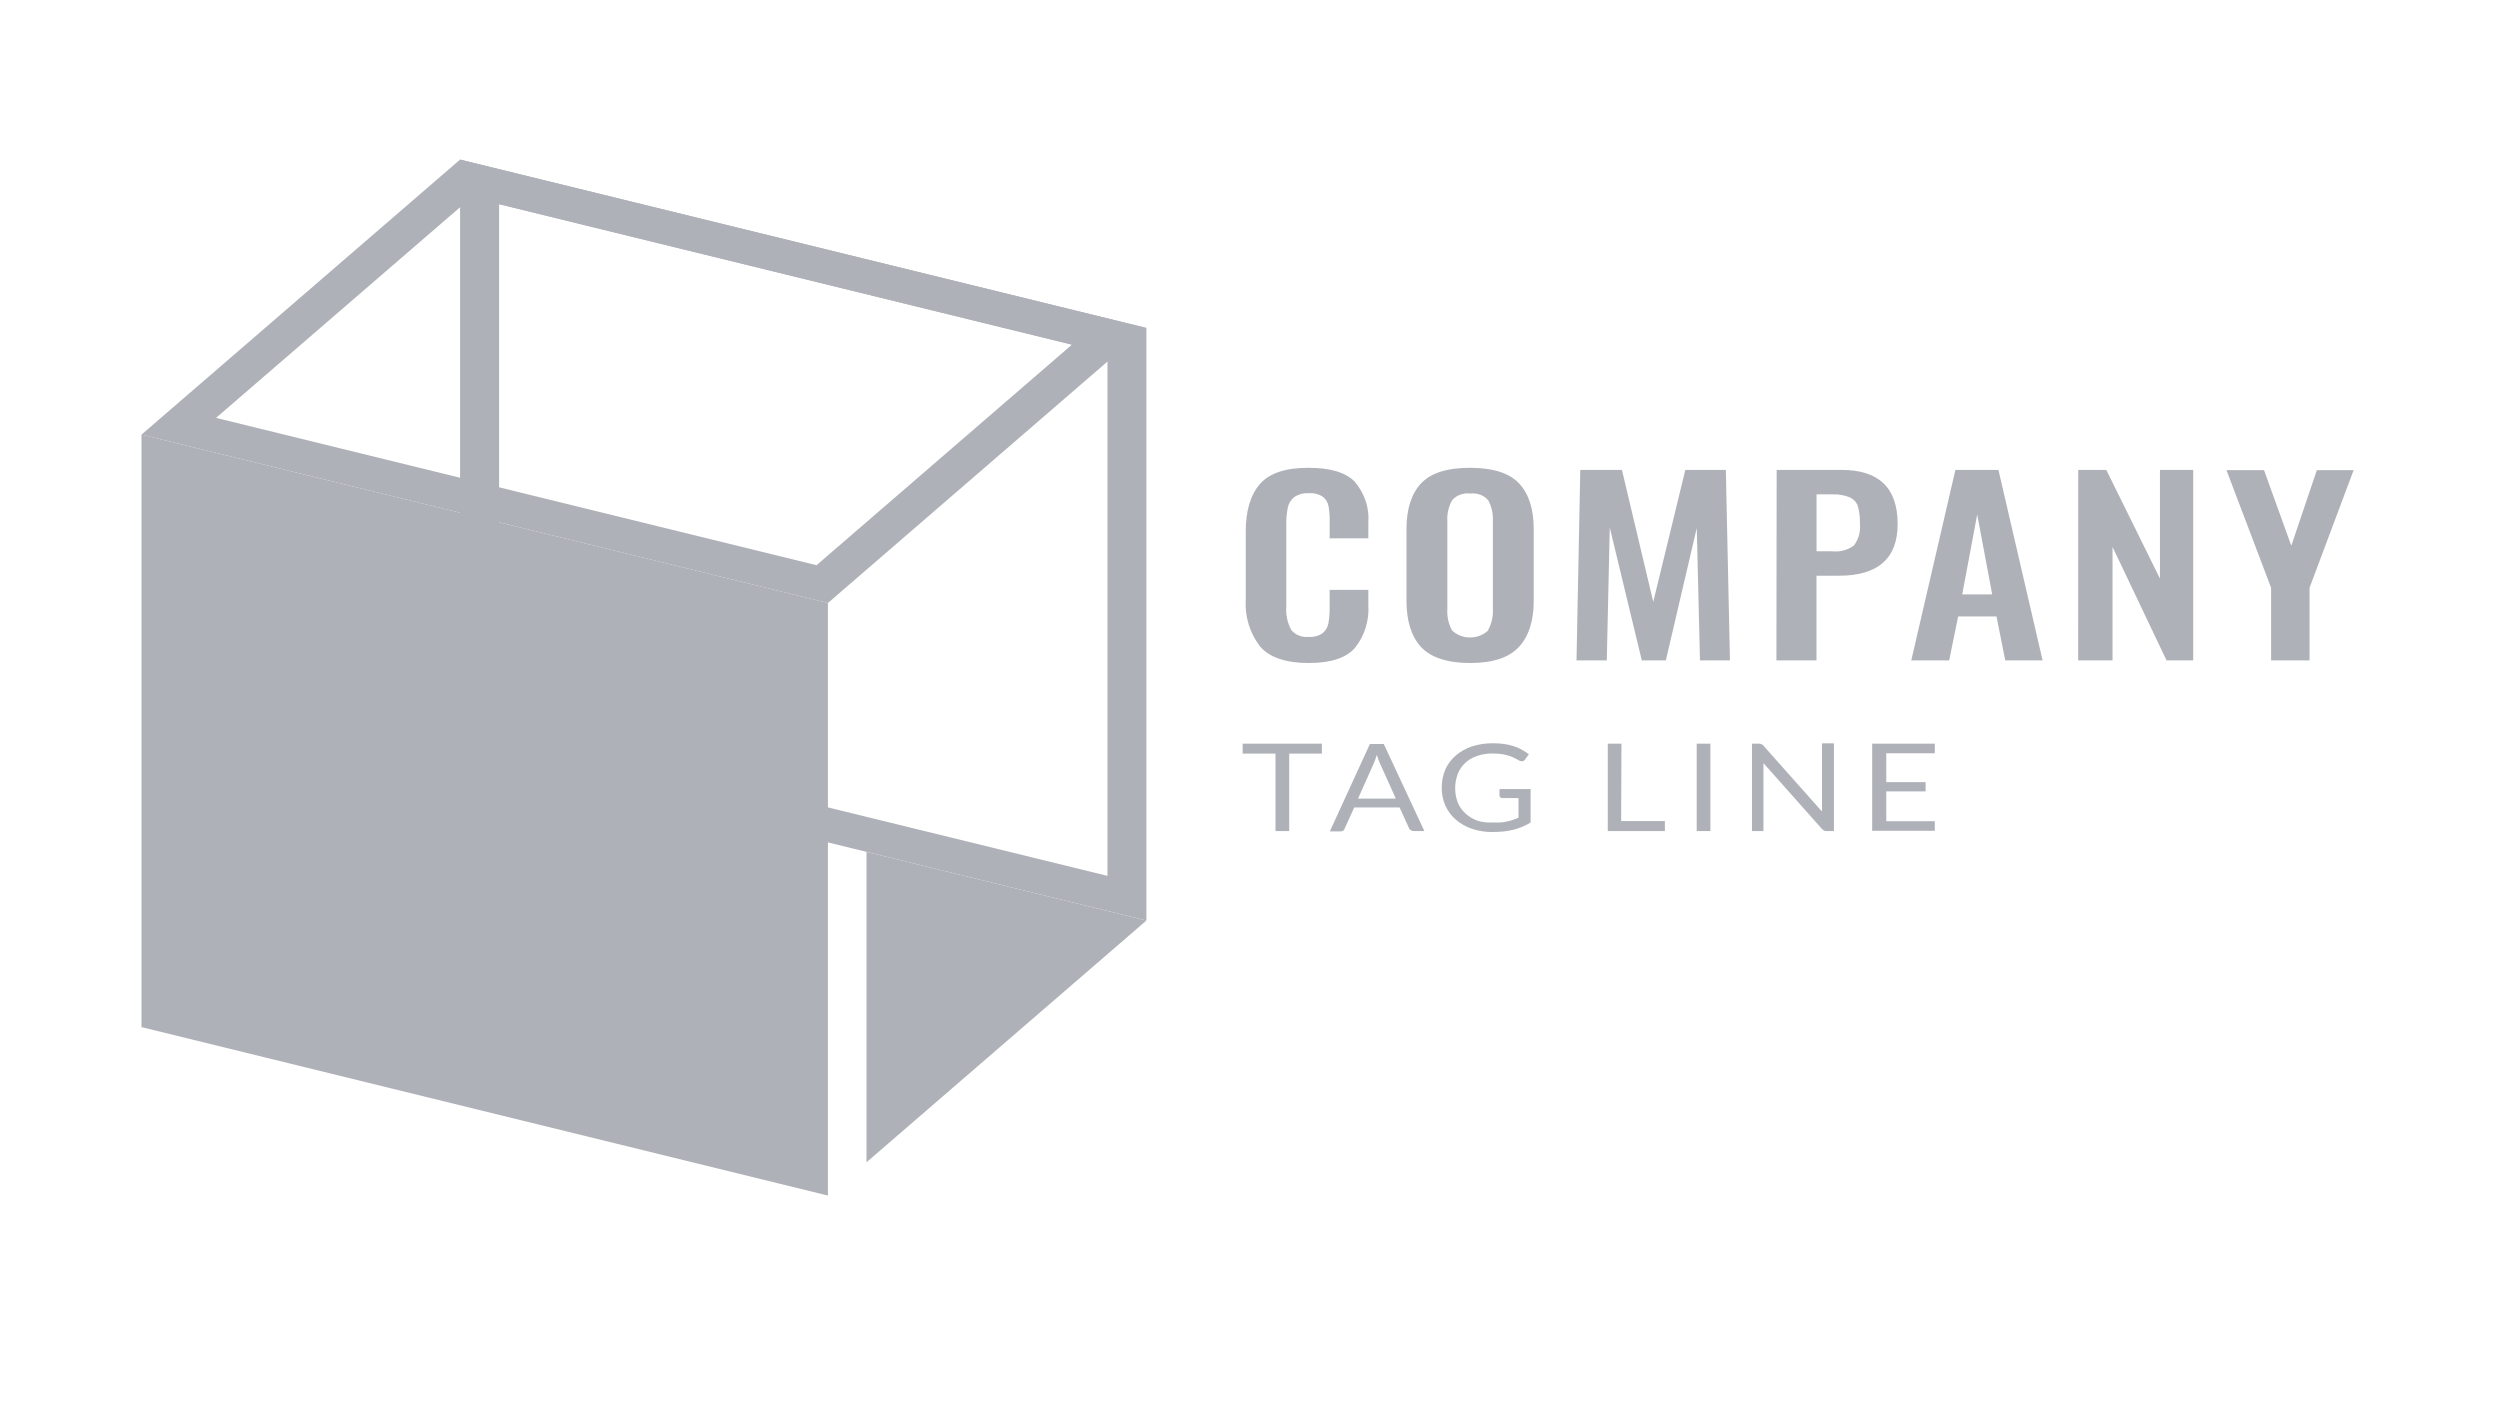
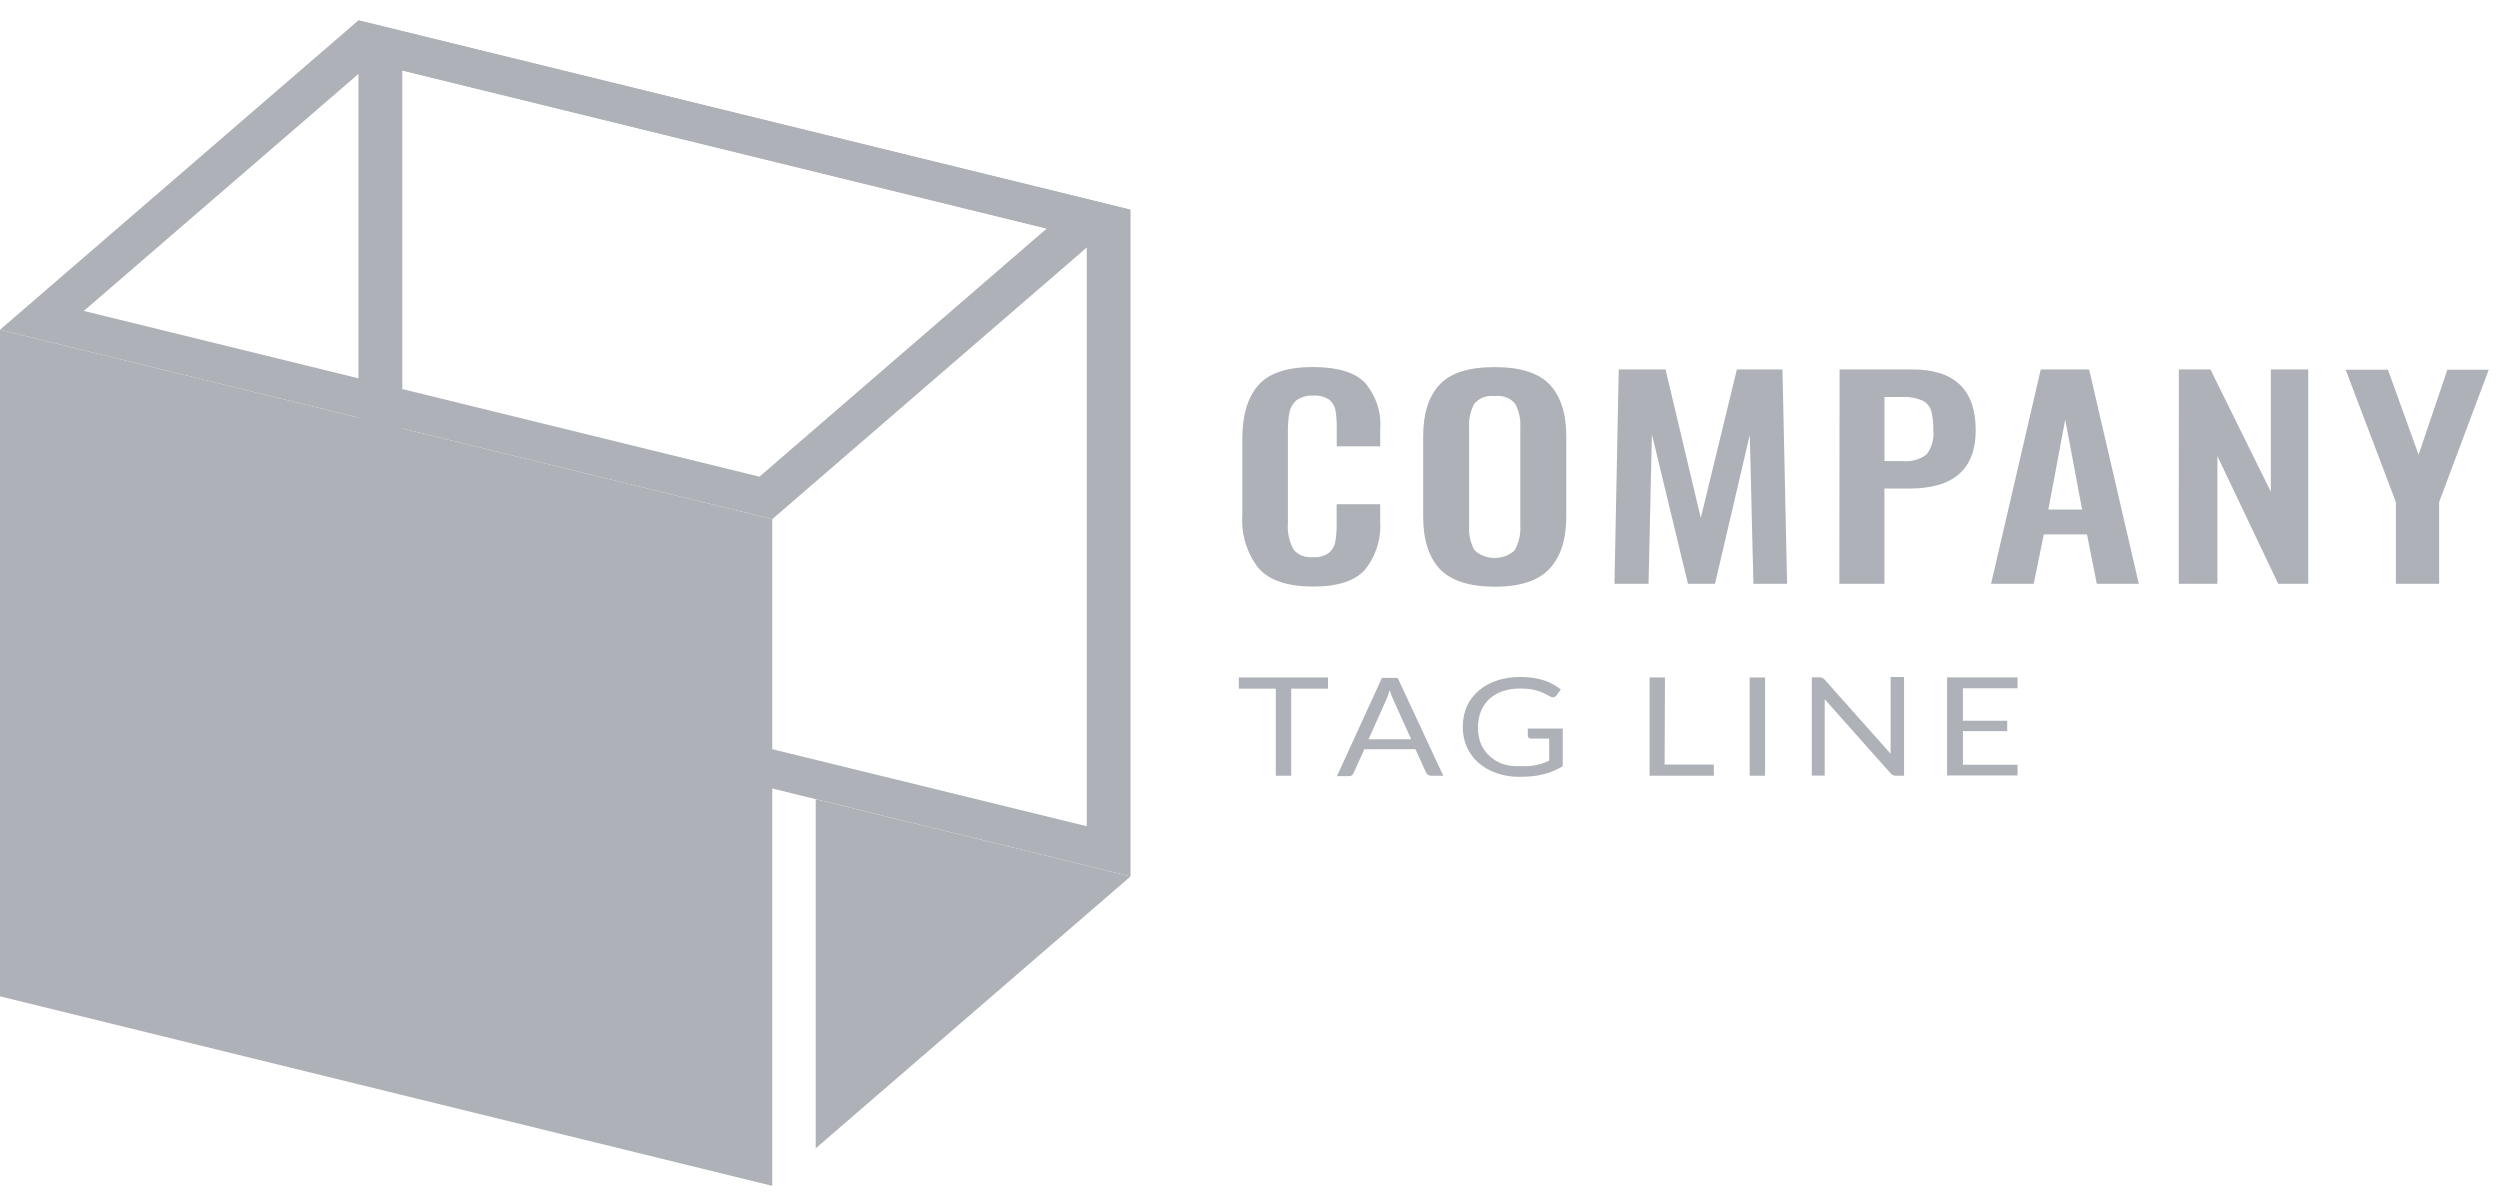
- <svg xmlns="http://www.w3.org/2000/svg" width="106" height="60" fill="none">
-   <path d="M53.425 27.408a2.947 2.947 0 0 1-.605-1.988v-2.884c0-.883.2-1.555.602-2.015.4-.46 1.089-.688 2.065-.686.917 0 1.569.196 1.953.587.42.499.625 1.109.578 1.724v.678h-1.64v-.687c.005-.224-.01-.449-.048-.671a.65.65 0 0 0-.235-.399.95.95 0 0 0-.594-.155 1.005 1.005 0 0 0-.625.164.768.768 0 0 0-.272.44 3.332 3.332 0 0 0-.065.713v3.499c-.026.337.047.675.21.982a.77.77 0 0 0 .328.238.9.9 0 0 0 .424.055.893.893 0 0 0 .58-.158.704.704 0 0 0 .245-.425c.038-.232.056-.467.051-.701v-.71h1.641v.648a2.64 2.64 0 0 1-.567 1.813c-.377.428-1.02.642-1.964.642s-1.658-.229-2.062-.704ZM60.257 27.438c-.415-.45-.622-1.103-.622-1.968v-3.033c0-.857.207-1.505.622-1.945.414-.44 1.107-.659 2.079-.657.965 0 1.654.22 2.069.657.414.44.625 1.088.625 1.945v3.032c0 .857-.21 1.514-.632 1.966-.421.451-1.107.677-2.062.677-.955 0-1.661-.229-2.08-.674Zm2.843-.728c.149-.28.216-.589.197-.897v-3.714a1.65 1.65 0 0 0-.193-.88.776.776 0 0 0-.335-.241.907.907 0 0 0-.433-.052.918.918 0 0 0-.434.052.786.786 0 0 0-.337.241c-.15.275-.217.578-.197.88v3.731c-.02.309.047.617.197.898.095.094.214.17.346.222a1.158 1.158 0 0 0 .843 0c.133-.052.25-.128.346-.222v-.018ZM67.004 19.924h1.766l1.328 5.595 1.36-5.595h1.718L73.35 28h-1.271l-.136-5.613L70.632 28h-1.02l-1.358-5.634L68.128 28h-1.284l.16-8.076ZM75.33 19.924h2.752c1.585 0 2.378.764 2.378 2.293 0 1.464-.835 2.196-2.504 2.194h-.937V28H75.32l.01-8.077Zm2.351 3.451c.168.019.338.006.5-.039.16-.044.31-.117.434-.216.195-.273.281-.593.245-.912a2.525 2.525 0 0 0-.082-.733.594.594 0 0 0-.125-.222.703.703 0 0 0-.214-.162 1.759 1.759 0 0 0-.758-.13h-.659v2.414h.66ZM82.91 19.924h1.824L86.606 28h-1.584l-.37-1.862h-1.627L82.645 28h-1.607l1.871-8.076Zm1.559 5.279-.636-3.39-.635 3.39h1.27ZM88.117 19.924h1.19l2.275 4.607v-4.607h1.41V28h-1.131l-2.29-4.81V28h-1.457l.003-8.076ZM96.294 24.92l-1.892-4.985h1.594l1.155 3.203 1.083-3.203h1.56l-1.869 4.986V28h-1.63v-3.08ZM56.048 31.532v.422h-1.386v3.282h-.581v-3.282h-1.393v-.422h3.36ZM60.393 35.236h-.449a.2.2 0 0 1-.126-.035.194.194 0 0 1-.074-.085l-.401-.88H57.42l-.4.88a.243.243 0 0 1-.062.1.208.208 0 0 1-.126.035h-.448l1.699-3.704h.59l1.72 3.69Zm-2.813-1.375h1.603l-.68-1.508a2.699 2.699 0 0 1-.125-.349c-.024.07-.044.138-.064.197l-.062.155-.672 1.505ZM63.321 34.872c.107.005.213.005.32 0 .091-.008.182-.023.271-.044.083-.017.165-.04.245-.067.075-.027.15-.059.227-.091v-.833h-.679a.137.137 0 0 1-.092-.03.086.086 0 0 1-.026-.03.074.074 0 0 1-.008-.037v-.284h1.318v1.42a2.578 2.578 0 0 1-.716.301c-.14.036-.281.061-.425.077-.165.016-.33.023-.496.023a2.59 2.59 0 0 1-.856-.138 2.09 2.09 0 0 1-.68-.387 1.79 1.79 0 0 1-.438-.587 1.851 1.851 0 0 1-.156-.768 1.92 1.92 0 0 1 .153-.774c.097-.22.247-.42.438-.587.194-.167.425-.297.68-.384.29-.095.6-.142.91-.138.158 0 .316.01.472.032.138.02.274.051.404.094.12.038.233.088.34.147.104.058.203.122.296.193l-.163.229a.142.142 0 0 1-.055.05.17.17 0 0 1-.078.02.222.222 0 0 1-.105-.029 2.113 2.113 0 0 1-.167-.088 1.504 1.504 0 0 0-.227-.1 2.127 2.127 0 0 0-.313-.082 2.614 2.614 0 0 0-.431-.032 2.009 2.009 0 0 0-.656.103c-.189.065-.36.165-.5.293a1.29 1.29 0 0 0-.315.46 1.732 1.732 0 0 0 0 1.235c.074.175.19.333.34.467.139.127.308.227.495.293.216.064.445.089.673.073ZM68.736 34.814h1.855v.422H68.17v-3.704h.58l-.013 3.282ZM72.52 35.236h-.58v-3.704h.58v3.704ZM74.681 31.55a.28.28 0 0 1 .089.067l2.483 2.792a.881.881 0 0 1 0-.132V31.517h.506v3.72h-.292a.275.275 0 0 1-.126-.021.328.328 0 0 1-.091-.07l-2.48-2.79v2.88h-.486v-3.704h.302c.033 0 .066.006.095.017ZM82.036 31.532v.407h-2.058v1.223h1.668v.393h-1.668v1.264h2.058v.408H79.38v-3.695h2.656ZM21.162 8.656l25.795 6.323v22.158l-25.795-6.32V8.655Zm-1.655-1.89v25.127l29.1 7.136V13.905l-29.1-7.138Z" fill="#AFB1B8" />
-   <path d="M35.104 50.692 6 43.55V18.427l29.104 7.139v25.126Z" fill="#AFB1B8" />
-   <path d="m19.99 8.371 25.458 6.244-10.827 9.35L9.16 17.718 19.99 8.37Zm-.483-1.604L6 18.427l29.104 7.14 13.504-11.662-29.1-7.138ZM36.741 49.279 48.608 39.03 36.74 36.12v13.16Z" fill="#AFB1B8" />
+ <svg xmlns="http://www.w3.org/2000/svg" version="1.1" width="67" height="32" viewBox="0 0 67 32">
+   <path fill="#afb1b8" d="M33.724 15.223c-0.271-0.35-0.435-0.795-0.435-1.278 0-0.048 0.002-0.095 0.005-0.142l-0 0.006v-2.051c0-0.628 0.142-1.106 0.428-1.433 0.284-0.327 0.774-0.489 1.468-0.488 0.652 0 1.116 0.139 1.389 0.417 0.299 0.355 0.444 0.789 0.411 1.226v0.482h-1.166v-0.489c0.004-0.159-0.007-0.319-0.034-0.477-0.020-0.116-0.081-0.214-0.166-0.283l-0.001-0.001c-0.105-0.070-0.234-0.112-0.372-0.112-0.018 0-0.035 0.001-0.052 0.002l0.002-0c-0.015-0.001-0.033-0.002-0.050-0.002-0.147 0-0.283 0.044-0.397 0.12l0.003-0.002c-0.096 0.077-0.166 0.185-0.193 0.309l-0.001 0.004c-0.030 0.14-0.047 0.302-0.047 0.467 0 0.014 0 0.028 0 0.042l-0-0.002v2.488c-0.019 0.24 0.033 0.48 0.149 0.698 0.061 0.075 0.139 0.133 0.23 0.168l0.004 0.001c0.095 0.037 0.199 0.050 0.301 0.039 0.015 0.001 0.032 0.002 0.049 0.002 0.136 0 0.262-0.043 0.365-0.116l-0.002 0.001c0.090-0.075 0.153-0.18 0.174-0.299l0-0.003c0.023-0.135 0.037-0.29 0.037-0.448 0-0.018-0-0.036-0.001-0.054l0 0.003v-0.505h1.167v0.461c0.003 0.036 0.004 0.079 0.004 0.122 0 0.443-0.153 0.85-0.41 1.171l0.003-0.004c-0.268 0.304-0.725 0.457-1.397 0.457s-1.179-0.163-1.466-0.501zM38.583 15.245c-0.294-0.32-0.442-0.784-0.442-1.399v-2.157c0-0.609 0.148-1.070 0.442-1.383s0.787-0.469 1.478-0.467c0.686 0 1.176 0.156 1.471 0.467 0.294 0.313 0.444 0.774 0.444 1.383v2.156c0 0.609-0.149 1.077-0.449 1.398s-0.787 0.481-1.466 0.481-1.181-0.163-1.479-0.479zM40.604 14.727c0.106-0.2 0.154-0.419 0.14-0.638v-2.641c0.001-0.021 0.002-0.046 0.002-0.071 0-0.203-0.052-0.394-0.142-0.561l0.003 0.006c-0.062-0.076-0.142-0.135-0.234-0.17l-0.004-0.001c-0.068-0.027-0.146-0.042-0.228-0.042-0.028 0-0.056 0.002-0.083 0.005l0.003-0c-0.024-0.003-0.051-0.005-0.079-0.005-0.083 0-0.161 0.015-0.234 0.043l0.004-0.002c-0.096 0.037-0.177 0.096-0.239 0.171l-0.001 0.001c-0.107 0.195-0.154 0.41-0.14 0.626v2.652c-0.014 0.22 0.033 0.439 0.14 0.639 0.068 0.067 0.152 0.121 0.246 0.158 0.089 0.036 0.192 0.056 0.3 0.056s0.211-0.021 0.305-0.058l-0.006 0.002c0.095-0.037 0.178-0.091 0.246-0.158v-0.013zM43.381 9.902h1.256l0.944 3.979 0.967-3.979h1.222l0.124 5.743h-0.903l-0.097-3.991-0.932 3.991h-0.725l-0.966-4.006-0.090 4.006h-0.913l0.114-5.743zM49.301 9.902h1.957c1.127 0 1.691 0.543 1.691 1.631 0 1.041-0.594 1.562-1.781 1.56h-0.666v2.552h-1.208l0.007-5.744zM50.973 12.356c0.119 0.014 0.24 0.004 0.356-0.028s0.22-0.083 0.309-0.154c0.139-0.194 0.2-0.422 0.174-0.649 0.001-0.019 0.001-0.041 0.001-0.063 0-0.163-0.022-0.321-0.062-0.471l0.003 0.013c-0.019-0.061-0.050-0.114-0.089-0.158l0 0c-0.042-0.047-0.093-0.086-0.149-0.114l-0.003-0.001c-0.141-0.059-0.304-0.094-0.475-0.094-0.022 0-0.045 0.001-0.067 0.002l0.003-0h-0.469v1.717h0.469zM54.692 9.902h1.297l1.331 5.743h-1.126l-0.263-1.324h-1.157l-0.27 1.324h-1.143l1.331-5.743zM55.8 13.655l-0.452-2.411-0.452 2.411h0.903zM58.394 9.902h0.846l1.618 3.276v-3.276h1.003v5.743h-0.806l-1.628-3.42v3.42h-1.036l0.002-5.743zM64.209 13.454l-1.345-3.545h1.133l0.821 2.278 0.771-2.278h1.109l-1.329 3.546v2.19h-1.159v-2.19zM35.59 18.156v0.3h-0.986v2.334h-0.413v-2.334h-0.991v-0.3h2.389zM38.679 20.79h-0.319c-0.003 0-0.006 0-0.009 0-0.030 0-0.058-0.009-0.081-0.025l0 0c-0.023-0.015-0.041-0.035-0.052-0.060l-0-0.001-0.285-0.626h-1.367l-0.284 0.626c-0.009 0.028-0.024 0.052-0.044 0.071l-0 0c-0.023 0.016-0.052 0.025-0.082 0.025-0.003 0-0.005-0-0.008-0h-0.318l1.207-2.634h0.42l1.223 2.624zM36.679 19.812h1.14l-0.484-1.072c-0.031-0.067-0.061-0.15-0.086-0.235l-0.003-0.014c-0.017 0.050-0.031 0.098-0.046 0.14l-0.043 0.11-0.479 1.070zM40.762 20.531c0.075 0.004 0.151 0.004 0.228 0 0.065-0.006 0.129-0.016 0.193-0.031 0.059-0.012 0.117-0.028 0.174-0.048 0.053-0.018 0.107-0.042 0.161-0.065v-0.592h-0.484c-0.001 0-0.002 0-0.002 0-0.023 0-0.045-0.008-0.062-0.022l0 0c-0.008-0.006-0.014-0.013-0.019-0.021l-0-0c-0.004-0.007-0.006-0.015-0.006-0.024 0-0.001 0-0.001 0-0.002v0-0.202h0.937v1.010c-0.147 0.091-0.316 0.165-0.496 0.211l-0.013 0.003c-0.1 0.026-0.2 0.043-0.302 0.055-0.117 0.011-0.235 0.016-0.353 0.016-0.004 0-0.010 0-0.015 0-0.213 0-0.417-0.036-0.607-0.102l0.013 0.004c-0.186-0.065-0.347-0.158-0.486-0.277l0.002 0.002c-0.129-0.115-0.234-0.253-0.308-0.41l-0.003-0.008c-0.070-0.156-0.111-0.338-0.111-0.529 0-0.006 0-0.012 0-0.018v0.001c-0-0.005-0-0.010-0-0.016 0-0.193 0.040-0.377 0.112-0.544l-0.003 0.009c0.069-0.156 0.176-0.299 0.311-0.417 0.138-0.119 0.302-0.212 0.484-0.273 0.206-0.068 0.427-0.101 0.647-0.098 0.112 0 0.225 0.007 0.336 0.023 0.098 0.014 0.195 0.036 0.287 0.067 0.085 0.027 0.166 0.063 0.242 0.105 0.074 0.041 0.144 0.087 0.211 0.137l-0.116 0.163c-0.010 0.015-0.023 0.027-0.039 0.035l-0.001 0c-0.016 0.009-0.035 0.014-0.055 0.014h-0c-0.028-0.001-0.053-0.008-0.075-0.021l0.001 0c-0.049-0.023-0.088-0.044-0.126-0.066l0.007 0.004c-0.045-0.025-0.099-0.049-0.154-0.069l-0.008-0.002c-0.062-0.022-0.136-0.042-0.213-0.057l-0.009-0.001c-0.087-0.015-0.188-0.023-0.291-0.023-0.005 0-0.011 0-0.016 0h0.001c-0.004-0-0.009-0-0.015-0-0.162 0-0.317 0.027-0.462 0.076l0.010-0.003c-0.134 0.046-0.256 0.117-0.356 0.208-0.095 0.090-0.171 0.199-0.222 0.321l-0.002 0.006c-0.051 0.13-0.081 0.281-0.081 0.439s0.030 0.309 0.084 0.448l-0.003-0.008c0.053 0.124 0.135 0.237 0.242 0.332 0.099 0.090 0.219 0.161 0.352 0.208 0.154 0.046 0.316 0.063 0.479 0.052zM44.612 20.49h1.319v0.3h-1.722v-2.634h0.412l-0.009 2.334zM47.303 20.79h-0.412v-2.634h0.412v2.634zM48.84 18.169c0.025 0.012 0.046 0.028 0.063 0.047l0 0 1.766 1.985c-0.001-0.014-0.002-0.030-0.002-0.047s0.001-0.033 0.002-0.049l-0 0.002v-1.963h0.36v2.645h-0.208c-0.004 0-0.009 0-0.014 0-0.027 0-0.054-0.006-0.077-0.016l0.001 0c-0.025-0.013-0.047-0.030-0.065-0.050l-0-0-1.764-1.984v2.048h-0.346v-2.634h0.215c0.023 0 0.047 0.004 0.068 0.012zM54.071 18.156v0.289h-1.465v0.87h1.187v0.279h-1.186v0.9h1.464v0.289h-1.889v-2.628h1.889zM10.782 1.888l18.343 4.498v15.757l-18.343-4.494v-15.761zM9.605 0.545v17.867l20.693 5.075v-17.866l-20.693-5.076z" />
+   <path fill="#afb1b8" d="M20.696 31.781l-20.696-5.079v-17.865l20.696 5.077v17.867z" />
+   <path fill="#afb1b8" d="M9.948 1.685l18.103 4.441-7.698 6.649-18.107-4.442 7.702-6.647zM9.605 0.546l-9.605 8.291 20.696 5.077 9.603-8.294-20.693-5.075zM21.86 30.776l8.439-7.288-8.438-2.069v9.358z" />
</svg>
